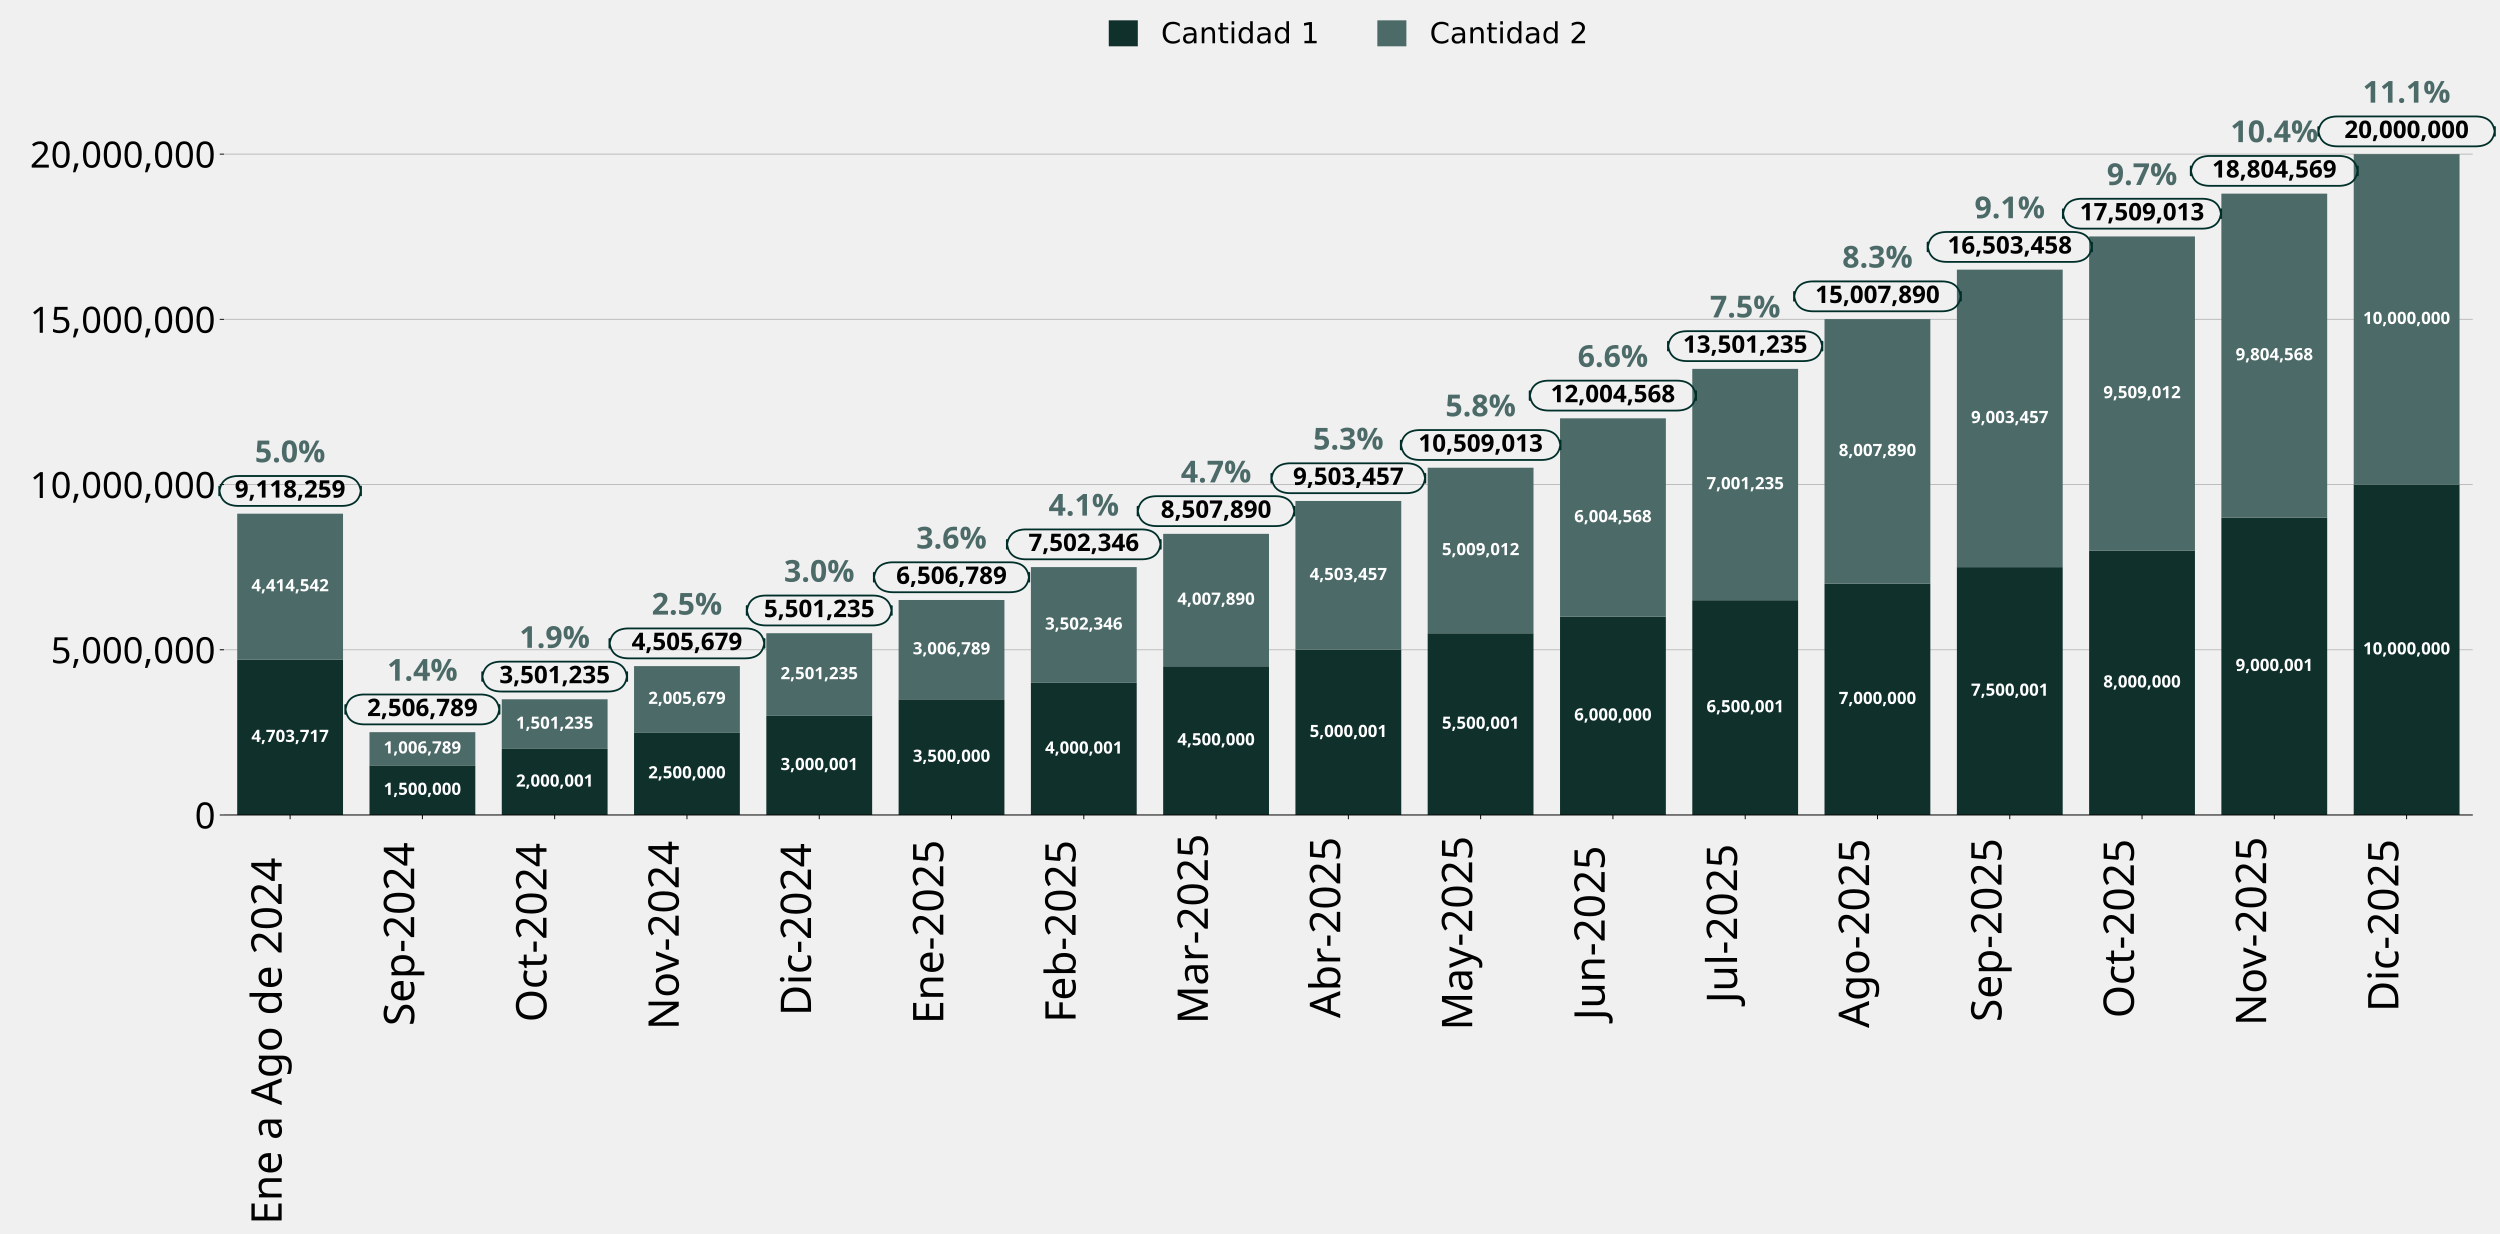
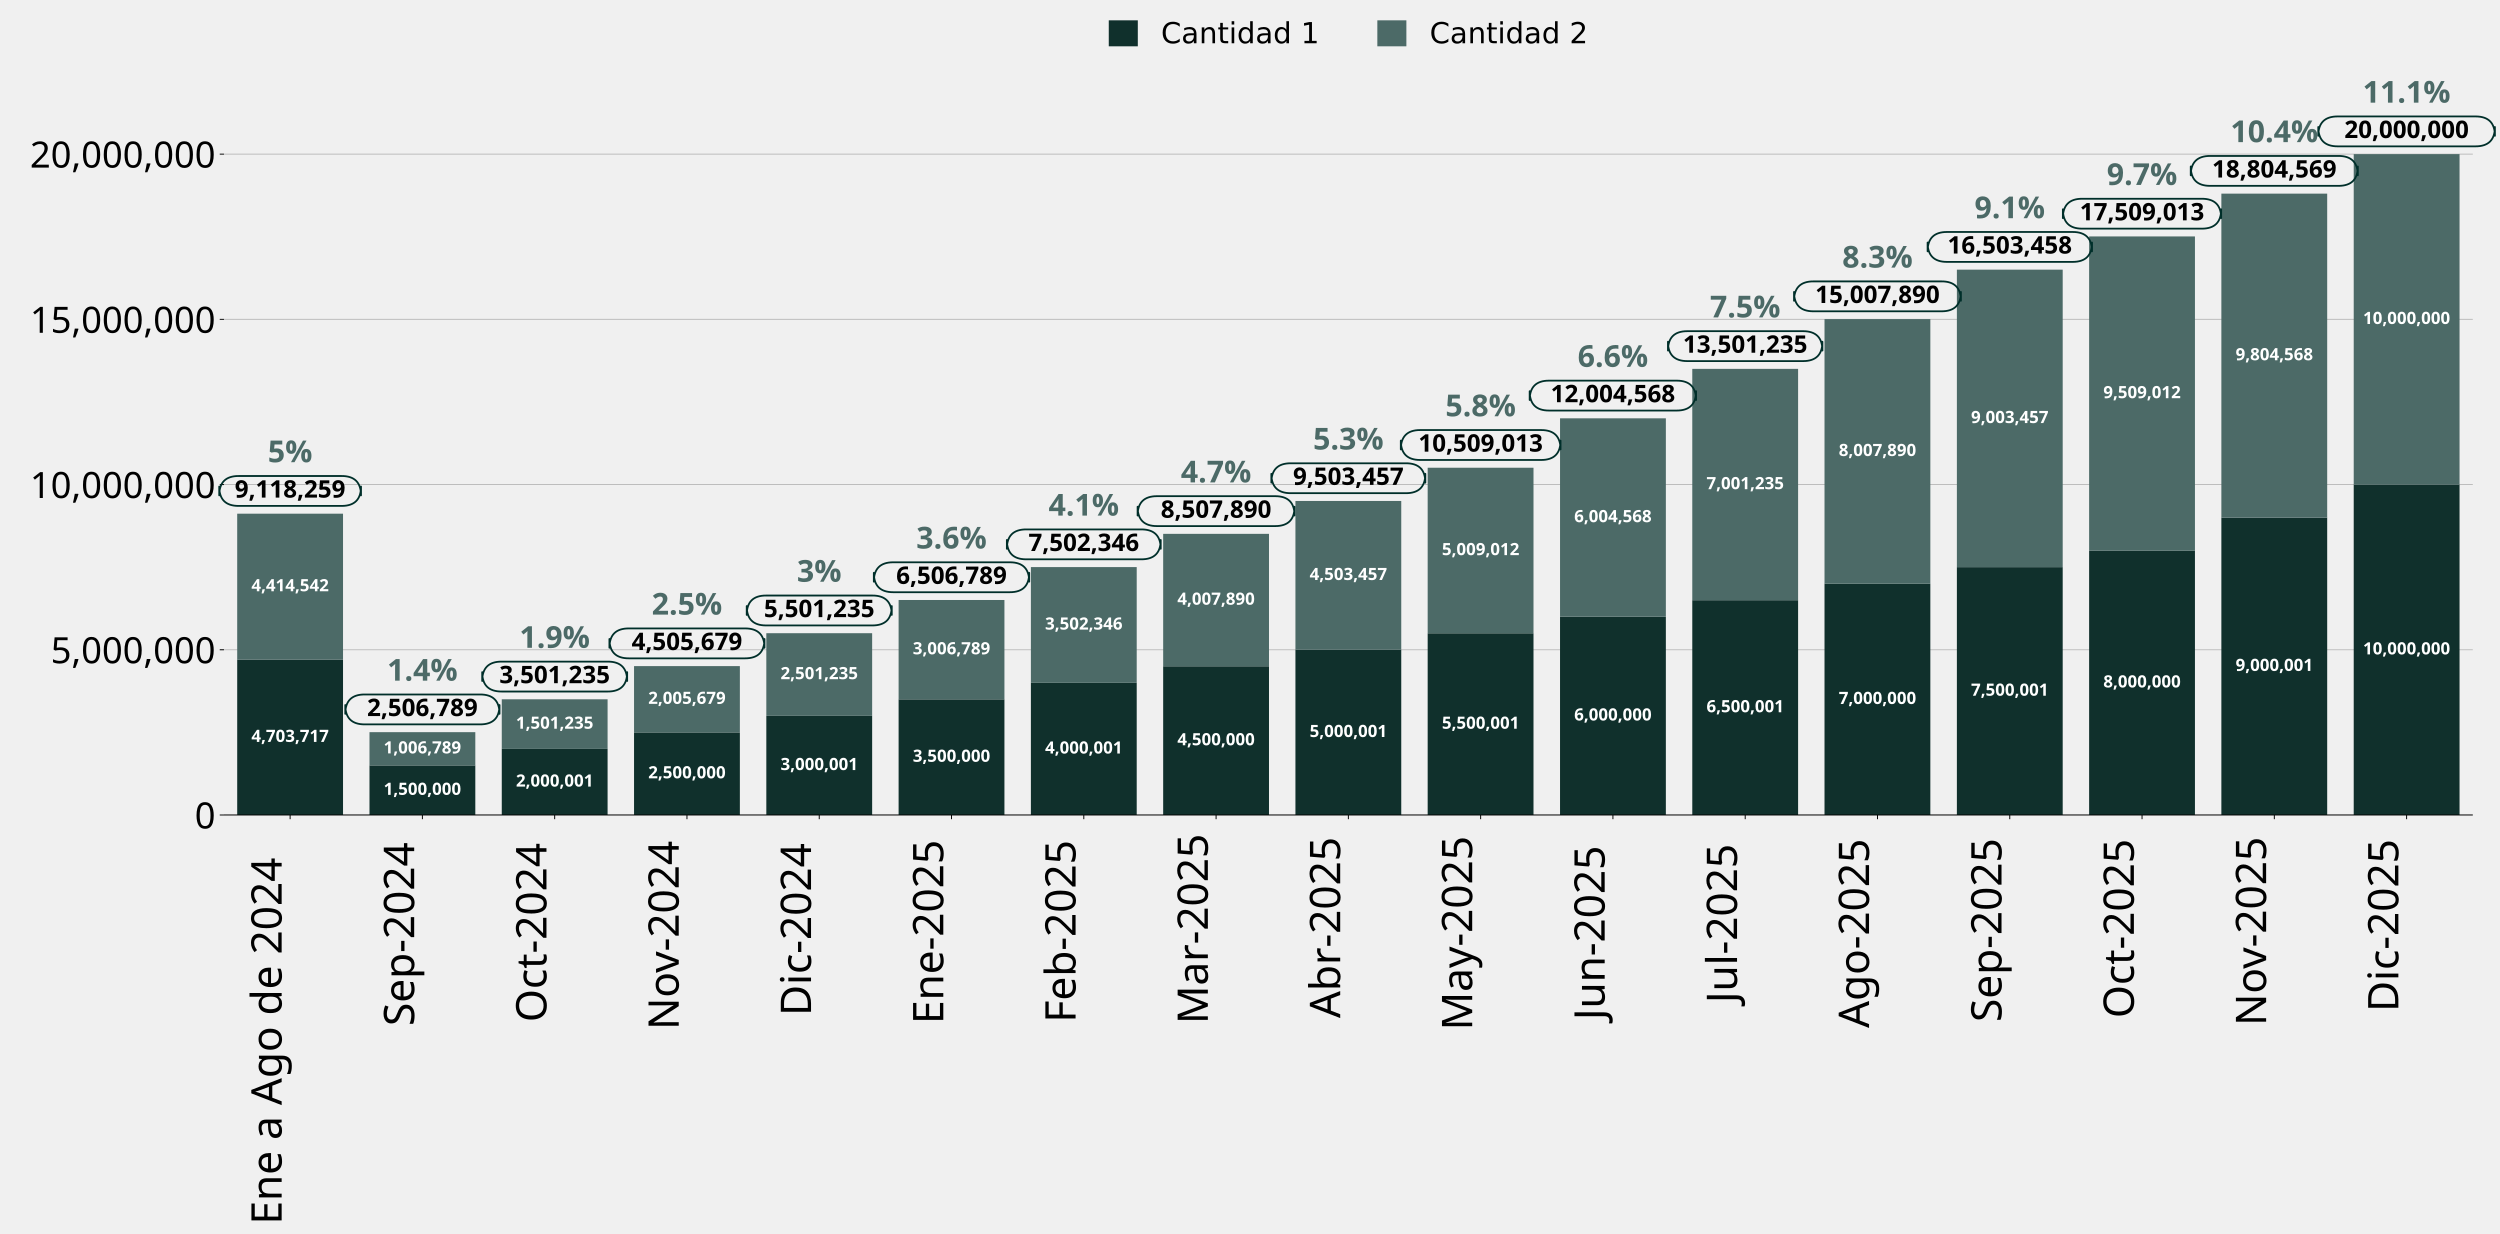
<svg xmlns="http://www.w3.org/2000/svg" xmlns:xlink="http://www.w3.org/1999/xlink" width="2066.3pt" height="1019.3pt" version="1.1" viewBox="0 0 2066.3 1019.3">
  <defs>
    <style type="text/css">*{stroke-linejoin: round; stroke-linecap: butt}</style>
  </defs>
  <path d="m0 1019.3h2066.3v-1019.3h-2066.3v1019.3z" opacity="0" />
  <path d="m185.12 673.6h1858.7v-628.15h-1858.7v628.15z" opacity="0" />
  <defs>
    <path id="b" d="m0 0v3.5" stroke="#000" stroke-width=".8" />
  </defs>
  <use x="239.787" y="673.603" stroke="#000000" stroke-width=".8" xlink:href="#b" />
  <text transform="translate(232.79 1012.1) rotate(-90)" font-family="'Montserrat'" font-size="35px" font-weight="500">Ene a Ago de 2024</text>
  <use x="349.119" y="673.603" stroke="#000000" stroke-width=".8" xlink:href="#b" />
  <text transform="translate(342.33 847.98) rotate(-90)" font-family="'Montserrat'" font-size="35px" font-weight="500">Sep-2024</text>
  <use x="458.452" y="673.603" stroke="#000000" stroke-width=".8" xlink:href="#b" />
  <text transform="translate(451.66 844.83) rotate(-90)" font-family="'Montserrat'" font-size="35px" font-weight="500">Oct-2024</text>
  <use x="567.785" y="673.603" stroke="#000000" stroke-width=".8" xlink:href="#b" />
  <text transform="translate(560.99 851.17) rotate(-90)" font-family="'Montserrat'" font-size="35px" font-weight="500">Nov-2024</text>
  <use x="677.117" y="673.603" stroke="#000000" stroke-width=".8" xlink:href="#b" />
  <text transform="translate(670.33 839.61) rotate(-90)" font-family="'Montserrat'" font-size="35px" font-weight="500">Dic-2024</text>
  <use x="786.45" y="673.603" stroke="#000000" stroke-width=".8" xlink:href="#b" />
  <text transform="translate(779.66 846.33) rotate(-90)" font-family="'Montserrat'" font-size="35px" font-weight="500">Ene-2025</text>
  <use x="895.783" y="673.603" stroke="#000000" stroke-width=".8" xlink:href="#b" />
  <text transform="translate(888.99 845.15) rotate(-90)" font-family="'Montserrat'" font-size="35px" font-weight="500">Feb-2025</text>
  <use x="1005.115" y="673.603" stroke="#000000" stroke-width=".8" xlink:href="#b" />
  <text transform="translate(998.32 846.33) rotate(-90)" font-family="'Montserrat'" font-size="35px" font-weight="500">Mar-2025</text>
  <use x="1114.448" y="673.603" stroke="#000000" stroke-width=".8" xlink:href="#b" />
  <text transform="translate(1107.7 841.47) rotate(-90)" font-family="'Montserrat'" font-size="35px" font-weight="500">Abr-2025</text>
  <use x="1223.78" y="673.603" stroke="#000000" stroke-width=".8" xlink:href="#b" />
  <text transform="translate(1216.8 851.55) rotate(-90)" font-family="'Montserrat'" font-size="35px" font-weight="500">May-2025</text>
  <use x="1333.113" y="673.603" stroke="#000000" stroke-width=".8" xlink:href="#b" />
  <text transform="translate(1326.3 843.11) rotate(-90)" font-family="'Montserrat'" font-size="35px" font-weight="500">Jun-2025</text>
  <use x="1442.446" y="673.603" stroke="#000000" stroke-width=".8" xlink:href="#b" />
  <text transform="translate(1435.7 829.05) rotate(-90)" font-family="'Montserrat'" font-size="35px" font-weight="500">Jul-2025</text>
  <use x="1551.778" y="673.603" stroke="#000000" stroke-width=".8" xlink:href="#b" />
  <text transform="translate(1544.8 849.63) rotate(-90)" font-family="'Montserrat'" font-size="35px" font-weight="500">Ago-2025</text>
  <use x="1661.111" y="673.603" stroke="#000000" stroke-width=".8" xlink:href="#b" />
  <text transform="translate(1654.3 844.66) rotate(-90)" font-family="'Montserrat'" font-size="35px" font-weight="500">Sep-2025</text>
  <use x="1770.444" y="673.603" stroke="#000000" stroke-width=".8" xlink:href="#b" />
  <text transform="translate(1763.7 841.51) rotate(-90)" font-family="'Montserrat'" font-size="35px" font-weight="500">Oct-2025</text>
  <use x="1879.776" y="673.603" stroke="#000000" stroke-width=".8" xlink:href="#b" />
  <text transform="translate(1873 847.84) rotate(-90)" font-family="'Montserrat'" font-size="35px" font-weight="500">Nov-2025</text>
  <use x="1989.109" y="673.603" stroke="#000000" stroke-width=".8" xlink:href="#b" />
  <text transform="translate(1982.3 836.29) rotate(-90)" font-family="'Montserrat'" font-size="35px" font-weight="500">Dic-2025</text>
  <path d="m185.12 673.6h1858.7" clip-path="url(#a)" fill="none" stroke="#b9b9b9" stroke-linecap="square" stroke-width=".75" />
  <defs>
    <path id="c" d="m0 0h-3.5" stroke="#000" stroke-width=".8" />
  </defs>
  <use x="185.12" y="673.603" stroke="#000000" stroke-width=".8" xlink:href="#c" />
  <text transform="rotate(-0 178.12 684.73)" x="178.12" y="684.734" font-family="'Montserrat'" font-size="30px" font-weight="500" text-anchor="end">0</text>
  <path d="m185.12 537.05h1858.7" clip-path="url(#a)" fill="none" stroke="#b9b9b9" stroke-linecap="square" stroke-width=".75" />
  <use x="185.12" y="537.049" stroke="#000000" stroke-width=".8" xlink:href="#c" />
  <text transform="rotate(-0 178.12 548.18)" x="178.12" y="548.179" font-family="'Montserrat'" font-size="30px" font-weight="500" text-anchor="end">5,000,000</text>
  <path d="m185.12 400.49h1858.7" clip-path="url(#a)" fill="none" stroke="#b9b9b9" stroke-linecap="square" stroke-width=".75" />
  <use x="185.12" y="400.494" stroke="#000000" stroke-width=".8" xlink:href="#c" />
  <text transform="rotate(-0 178.12 411.62)" x="178.12" y="411.625" font-family="'Montserrat'" font-size="30px" font-weight="500" text-anchor="end">10,000,000</text>
  <path d="m185.12 263.94h1858.7" clip-path="url(#a)" fill="none" stroke="#b9b9b9" stroke-linecap="square" stroke-width=".75" />
  <use x="185.12" y="263.94" stroke="#000000" stroke-width=".8" xlink:href="#c" />
  <text transform="rotate(-0 178.12 275.07)" x="178.12" y="275.07" font-family="'Montserrat'" font-size="30px" font-weight="500" text-anchor="end">15,000,000</text>
  <path d="m185.12 127.38h1858.7" clip-path="url(#a)" fill="none" stroke="#b9b9b9" stroke-linecap="square" stroke-width=".75" />
  <use x="185.12" y="127.385" stroke="#000000" stroke-width=".8" xlink:href="#c" />
  <text transform="rotate(-0 178.12 138.52)" x="178.12" y="138.515" font-family="'Montserrat'" font-size="30px" font-weight="500" text-anchor="end">20,000,000</text>
  <path d="m196.05 673.6h87.466v-128.46h-87.466z" clip-path="url(#a)" fill="#10302c" />
  <path d="m196.05 545.14h87.466v-120.57h-87.466z" clip-path="url(#a)" fill="#4c6a67" />
  <path d="m305.39 673.6h87.466v-40.966h-87.466z" clip-path="url(#a)" fill="#10302c" />
  <path d="m305.39 632.64h87.466v-27.496h-87.466z" clip-path="url(#a)" fill="#4c6a67" />
  <path d="m414.72 673.6h87.466v-54.622h-87.466z" clip-path="url(#a)" fill="#10302c" />
  <path d="m414.72 618.98h87.466v-41h-87.466z" clip-path="url(#a)" fill="#4c6a67" />
  <path d="m524.05 673.6h87.466v-68.277h-87.466z" clip-path="url(#a)" fill="#10302c" />
  <path d="m524.05 605.33h87.466v-54.777h-87.466z" clip-path="url(#a)" fill="#4c6a67" />
  <path d="m633.38 673.6h87.466v-81.933h-87.466z" clip-path="url(#a)" fill="#10302c" />
  <path d="m633.38 591.67h87.466v-68.311h-87.466z" clip-path="url(#a)" fill="#4c6a67" />
  <path d="m742.72 673.6h87.466v-95.588h-87.466z" clip-path="url(#a)" fill="#10302c" />
  <path d="m742.72 578.02h87.466v-82.118h-87.466z" clip-path="url(#a)" fill="#4c6a67" />
  <path d="m852.05 673.6h87.466v-109.24h-87.466z" clip-path="url(#a)" fill="#10302c" />
  <path d="m852.05 564.36h87.466v-95.652h-87.466z" clip-path="url(#a)" fill="#4c6a67" />
  <path d="m961.38 673.6h87.466v-122.9h-87.466z" clip-path="url(#a)" fill="#10302c" />
  <path d="m961.38 550.7h87.466v-109.46h-87.466z" clip-path="url(#a)" fill="#4c6a67" />
  <path d="m1070.7 673.6h87.466v-136.55h-87.466z" clip-path="url(#a)" fill="#10302c" />
  <path d="m1070.7 537.05h87.466v-122.99h-87.466z" clip-path="url(#a)" fill="#4c6a67" />
  <path d="m1180 673.6h87.466v-150.21h-87.466z" clip-path="url(#a)" fill="#10302c" />
  <path d="m1180 523.39h87.466v-136.8h-87.466z" clip-path="url(#a)" fill="#4c6a67" />
  <path d="m1289.4 673.6h87.466v-163.87h-87.466z" clip-path="url(#a)" fill="#10302c" />
  <path d="m1289.4 509.74h87.466v-163.99h-87.466z" clip-path="url(#a)" fill="#4c6a67" />
  <path d="m1398.7 673.6h87.466v-177.52h-87.466z" clip-path="url(#a)" fill="#10302c" />
  <path d="m1398.7 496.08h87.466v-191.21h-87.466z" clip-path="url(#a)" fill="#4c6a67" />
  <path d="m1508 673.6h87.466v-191.18h-87.466z" clip-path="url(#a)" fill="#10302c" />
  <path d="m1508 482.43h87.466v-218.7h-87.466z" clip-path="url(#a)" fill="#4c6a67" />
  <path d="m1617.4 673.6h87.466v-204.83h-87.466z" clip-path="url(#a)" fill="#10302c" />
  <path d="m1617.4 468.77h87.466v-245.89h-87.466z" clip-path="url(#a)" fill="#4c6a67" />
  <path d="m1726.7 673.6h87.466v-218.49h-87.466z" clip-path="url(#a)" fill="#10302c" />
  <path d="m1726.7 455.12h87.466v-259.7h-87.466z" clip-path="url(#a)" fill="#4c6a67" />
  <path d="m1836 673.6h87.466v-245.8h-87.466z" clip-path="url(#a)" fill="#10302c" />
  <path d="m1836 427.81h87.466v-267.77h-87.466z" clip-path="url(#a)" fill="#4c6a67" />
  <path d="m1945.4 673.6h87.466v-273.11h-87.466z" clip-path="url(#a)" fill="#10302c" />
  <path d="m1945.4 400.49h87.466v-273.11h-87.466z" clip-path="url(#a)" fill="#4c6a67" />
  <path d="m185.12 673.6h1858.7" fill="none" stroke="#000" stroke-linecap="square" stroke-width=".8" />
  <text transform="rotate(-0 239.79 613.21)" x="239.787" y="613.208" fill="#ffffff" font-family="'Montserrat'" font-size="14px" font-weight="700" text-anchor="middle">4,703,717</text>
  <text transform="rotate(-0 239.79 488.69)" x="239.787" y="488.694" fill="#ffffff" font-family="'Montserrat'" font-size="14px" font-weight="700" text-anchor="middle">4,414,542</text>
  <path d="m197.2 418.15h85.181q16 0 16-16v7.278q0-16-16-16h-85.181q-16 0-16 16v-7.278q0 16 16 16z" fill="none" stroke="#002f2a" stroke-width="1.5" />
  <text transform="rotate(-0 239.79 411.27)" x="239.787" y="411.272" font-family="'Montserrat'" font-size="20px" font-weight="700" text-anchor="middle">9,118,259  </text>
-   <text transform="rotate(-0 239.79 382.03)" x="239.787" y="382.035" fill="#4c6a67" font-family="'Montserrat'" font-size="25px" font-weight="600" text-anchor="middle">5.0%</text>
+   <text transform="rotate(-0 239.79 382.03)" x="239.787" y="382.035" fill="#4c6a67" font-family="'Montserrat'" font-size="25px" font-weight="600" text-anchor="middle">5%</text>
  <text transform="rotate(-0 349.12 656.96)" x="349.119" y="656.956" fill="#ffffff" font-family="'Montserrat'" font-size="14px" font-weight="700" text-anchor="middle">1,500,000</text>
  <text transform="rotate(-0 349.12 622.72)" x="349.119" y="622.725" fill="#ffffff" font-family="'Montserrat'" font-size="14px" font-weight="700" text-anchor="middle">1,006,789</text>
  <path d="m301.38 598.72h95.481q16 0 16-16v7.278q0-16-16-16h-95.481q-16 0-16 16v-7.278q0 16 16 16z" fill="none" stroke="#002f2a" stroke-width="1.5" />
  <text transform="rotate(-0 349.12 591.84)" x="349.119" y="591.837" font-family="'Montserrat'" font-size="20px" font-weight="700" text-anchor="middle">2,506,789  </text>
  <text transform="rotate(-0 349.12 562.6)" x="349.119" y="562.6" fill="#4c6a67" font-family="'Montserrat'" font-size="25px" font-weight="600" text-anchor="middle">1.4%</text>
  <text transform="rotate(-0 458.45 650.13)" x="458.452" y="650.128" fill="#ffffff" font-family="'Montserrat'" font-size="14px" font-weight="700" text-anchor="middle">2,000,001</text>
  <text transform="rotate(-0 458.45 602.32)" x="458.452" y="602.317" fill="#ffffff" font-family="'Montserrat'" font-size="14px" font-weight="700" text-anchor="middle">1,501,235</text>
  <path d="m414.54 571.56h87.822q16 0 16-16v7.278q0-16-16-16h-87.822q-16 0-16 16v-7.278q0 16 16 16z" fill="none" stroke="#002f2a" stroke-width="1.5" />
  <text transform="rotate(-0 458.45 564.68)" x="458.452" y="564.678" font-family="'Montserrat'" font-size="20px" font-weight="700" text-anchor="middle">3,501,235  </text>
  <text transform="rotate(-0 458.45 535.44)" x="458.452" y="535.441" fill="#4c6a67" font-family="'Montserrat'" font-size="25px" font-weight="600" text-anchor="middle">1.9%</text>
  <text transform="rotate(-0 567.78 643.3)" x="567.785" y="643.301" fill="#ffffff" font-family="'Montserrat'" font-size="14px" font-weight="700" text-anchor="middle">2,500,000</text>
  <text transform="rotate(-0 567.78 581.77)" x="567.785" y="581.773" fill="#ffffff" font-family="'Montserrat'" font-size="14px" font-weight="700" text-anchor="middle">2,005,679</text>
  <path d="m519.7 544.13h96.162q16 0 16-16v7.278q0-16-16-16h-96.162q-16 0-16 16v-7.278q0 16 16 16z" fill="none" stroke="#002f2a" stroke-width="1.5" />
  <text transform="rotate(-0 567.78 537.25)" x="567.785" y="537.246" font-family="'Montserrat'" font-size="20px" font-weight="700" text-anchor="middle">4,505,679  </text>
  <text transform="rotate(-0 567.78 508.01)" x="567.785" y="508.009" fill="#4c6a67" font-family="'Montserrat'" font-size="25px" font-weight="600" text-anchor="middle">2.5%</text>
  <text transform="rotate(-0 677.12 636.47)" x="677.117" y="636.473" fill="#ffffff" font-family="'Montserrat'" font-size="14px" font-weight="700" text-anchor="middle">3,000,001</text>
  <text transform="rotate(-0 677.12 561.35)" x="677.117" y="561.351" fill="#ffffff" font-family="'Montserrat'" font-size="14px" font-weight="700" text-anchor="middle">2,501,235</text>
  <path d="m633.18 516.94h87.881q16 0 16-16v7.278q0-16-16-16h-87.881q-16 0-16 16v-7.278q0 16 16 16z" fill="none" stroke="#002f2a" stroke-width="1.5" />
  <text transform="rotate(-0 677.12 510.06)" x="677.117" y="510.056" font-family="'Montserrat'" font-size="20px" font-weight="700" text-anchor="middle">5,501,235  </text>
-   <text transform="rotate(-0 677.12 480.82)" x="677.117" y="480.819" fill="#4c6a67" font-family="'Montserrat'" font-size="25px" font-weight="600" text-anchor="middle">3.0%</text>
+   <text transform="rotate(-0 677.12 480.82)" x="677.117" y="480.819" fill="#4c6a67" font-family="'Montserrat'" font-size="25px" font-weight="600" text-anchor="middle">3%</text>
  <text transform="rotate(-0 786.45 629.65)" x="786.45" y="629.645" fill="#ffffff" font-family="'Montserrat'" font-size="14px" font-weight="700" text-anchor="middle">3,500,000</text>
  <text transform="rotate(-0 786.45 540.79)" x="786.45" y="540.792" fill="#ffffff" font-family="'Montserrat'" font-size="14px" font-weight="700" text-anchor="middle">3,006,789</text>
  <path d="m738.24 489.47h96.422q16 0 16-16v7.278q0-16-16-16h-96.422q-16 0-16 16v-7.278q0 16 16 16z" fill="none" stroke="#002f2a" stroke-width="1.5" />
  <text transform="rotate(-0 786.45 482.59)" x="786.45" y="482.593" font-family="'Montserrat'" font-size="20px" font-weight="700" text-anchor="middle">6,506,789  </text>
  <text transform="rotate(-0 786.45 453.36)" x="786.45" y="453.356" fill="#4c6a67" font-family="'Montserrat'" font-size="25px" font-weight="600" text-anchor="middle">3.6%</text>
  <text transform="rotate(-0 895.78 622.82)" x="895.783" y="622.817" fill="#ffffff" font-family="'Montserrat'" font-size="14px" font-weight="700" text-anchor="middle">4,000,001</text>
  <text transform="rotate(-0 895.78 520.37)" x="895.783" y="520.369" fill="#ffffff" font-family="'Montserrat'" font-size="14px" font-weight="700" text-anchor="middle">3,502,346</text>
  <path d="m848.2 462.29h95.162q16 0 16-16v7.278q0-16-16-16h-95.162q-16 0-16 16v-7.278q0 16 16 16z" fill="none" stroke="#002f2a" stroke-width="1.5" />
  <text transform="rotate(-0 895.78 455.4)" x="895.783" y="455.404" font-family="'Montserrat'" font-size="20px" font-weight="700" text-anchor="middle">7,502,346  </text>
  <text transform="rotate(-0 895.78 426.17)" x="895.783" y="426.167" fill="#4c6a67" font-family="'Montserrat'" font-size="25px" font-weight="600" text-anchor="middle">4.1%</text>
  <text transform="rotate(-0 1005.1 615.99)" x="1005.115" y="615.99" fill="#ffffff" font-family="'Montserrat'" font-size="14px" font-weight="700" text-anchor="middle">4,500,000</text>
  <text transform="rotate(-0 1005.1 499.81)" x="1005.115" y="499.81" fill="#ffffff" font-family="'Montserrat'" font-size="14px" font-weight="700" text-anchor="middle">4,007,890</text>
  <path d="m956.25 434.82h97.722q16 0 16-16v7.278q0-16-16-16h-97.722q-16 0-16 16v-7.278q0 16 16 16z" fill="none" stroke="#002f2a" stroke-width="1.5" />
  <text transform="rotate(-0 1005.1 427.94)" x="1005.115" y="427.942" font-family="'Montserrat'" font-size="20px" font-weight="700" text-anchor="middle">8,507,890  </text>
  <text transform="rotate(-0 1005.1 398.7)" x="1005.115" y="398.704" fill="#4c6a67" font-family="'Montserrat'" font-size="25px" font-weight="600" text-anchor="middle">4.7%</text>
  <text transform="rotate(-0 1114.4 609.16)" x="1114.448" y="609.162" fill="#ffffff" font-family="'Montserrat'" font-size="14px" font-weight="700" text-anchor="middle">5,000,001</text>
  <text transform="rotate(-0 1114.4 479.39)" x="1114.448" y="479.388" fill="#ffffff" font-family="'Montserrat'" font-size="14px" font-weight="700" text-anchor="middle">4,503,457</text>
  <path d="m1066.8 407.63h95.262q16 0 16-16v7.278q0-16-16-16h-95.262q-16 0-16 16v-7.278q0 16 16 16z" fill="none" stroke="#002f2a" stroke-width="1.5" />
  <text transform="rotate(-0 1114.4 400.75)" x="1114.448" y="400.752" font-family="'Montserrat'" font-size="20px" font-weight="700" text-anchor="middle">9,503,457  </text>
  <text transform="rotate(-0 1114.4 371.51)" x="1114.448" y="371.515" fill="#4c6a67" font-family="'Montserrat'" font-size="25px" font-weight="600" text-anchor="middle">5.3%</text>
  <text transform="rotate(-0 1223.8 602.33)" x="1223.78" y="602.334" fill="#ffffff" font-family="'Montserrat'" font-size="14px" font-weight="700" text-anchor="middle">5,500,001</text>
  <text transform="rotate(-0 1223.8 458.83)" x="1223.78" y="458.829" fill="#ffffff" font-family="'Montserrat'" font-size="14px" font-weight="700" text-anchor="middle">5,009,012</text>
  <path d="m1173.8 380.17h100.02q16 0 16-16v7.278q0-16-16-16h-100.02q-16 0-16 16v-7.278q0 16 16 16z" fill="none" stroke="#002f2a" stroke-width="1.5" />
  <text transform="rotate(-0 1223.8 373.29)" x="1223.78" y="373.289" font-family="'Montserrat'" font-size="20px" font-weight="700" text-anchor="middle">10,509,013  </text>
  <text transform="rotate(-0 1223.8 344.05)" x="1223.78" y="344.052" fill="#4c6a67" font-family="'Montserrat'" font-size="25px" font-weight="600" text-anchor="middle">5.8%</text>
  <text transform="rotate(-0 1333.1 595.51)" x="1333.113" y="595.506" fill="#ffffff" font-family="'Montserrat'" font-size="14px" font-weight="700" text-anchor="middle">6,000,000</text>
  <text transform="rotate(-0 1333.1 431.58)" x="1333.113" y="431.579" fill="#ffffff" font-family="'Montserrat'" font-size="14px" font-weight="700" text-anchor="middle">6,004,568</text>
  <path d="m1280.3 339.33h105.54q16 0 16-16v7.278q0-16-16-16h-105.54q-16 0-16 16v-7.278q0 16 16 16z" fill="none" stroke="#002f2a" stroke-width="1.5" />
  <text transform="rotate(-0 1333.1 332.44)" x="1333.113" y="332.444" font-family="'Montserrat'" font-size="20px" font-weight="700" text-anchor="middle">12,004,568  </text>
  <text transform="rotate(-0 1333.1 303.21)" x="1333.113" y="303.207" fill="#4c6a67" font-family="'Montserrat'" font-size="25px" font-weight="600" text-anchor="middle">6.6%</text>
  <text transform="rotate(-0 1442.4 588.68)" x="1442.446" y="588.679" fill="#ffffff" font-family="'Montserrat'" font-size="14px" font-weight="700" text-anchor="middle">6,500,001</text>
  <text transform="rotate(-0 1442.4 404.31)" x="1442.446" y="404.313" fill="#ffffff" font-family="'Montserrat'" font-size="14px" font-weight="700" text-anchor="middle">7,001,235</text>
  <path d="m1394.6 298.45h95.662q16 0 16-16v7.278q0-16-16-16h-95.662q-16 0-16 16v-7.278q0 16 16 16z" fill="none" stroke="#002f2a" stroke-width="1.5" />
  <text transform="rotate(-0 1442.4 291.57)" x="1442.446" y="291.569" font-family="'Montserrat'" font-size="20px" font-weight="700" text-anchor="middle">13,501,235  </text>
  <text transform="rotate(-0 1442.4 262.33)" x="1442.446" y="262.332" fill="#4c6a67" font-family="'Montserrat'" font-size="25px" font-weight="600" text-anchor="middle">7.5%</text>
  <text transform="rotate(-0 1551.8 581.85)" x="1551.778" y="581.851" fill="#ffffff" font-family="'Montserrat'" font-size="14px" font-weight="700" text-anchor="middle">7,000,000</text>
  <text transform="rotate(-0 1551.8 376.91)" x="1551.778" y="376.911" fill="#ffffff" font-family="'Montserrat'" font-size="14px" font-weight="700" text-anchor="middle">8,007,890</text>
  <path d="m1498.8 257.3h105.94q16 0 16-16v7.278q0-16-16-16h-105.94q-16 0-16 16v-7.278q0 16 16 16z" fill="none" stroke="#002f2a" stroke-width="1.5" />
  <text transform="rotate(-0 1551.8 250.42)" x="1551.778" y="250.421" font-family="'Montserrat'" font-size="20px" font-weight="700" text-anchor="middle">15,007,890  </text>
  <text transform="rotate(-0 1551.8 221.18)" x="1551.778" y="221.183" fill="#4c6a67" font-family="'Montserrat'" font-size="25px" font-weight="600" text-anchor="middle">8.3%</text>
  <text transform="rotate(-0 1661.1 575.02)" x="1661.111" y="575.023" fill="#ffffff" font-family="'Montserrat'" font-size="14px" font-weight="700" text-anchor="middle">7,500,001</text>
  <text transform="rotate(-0 1661.1 349.66)" x="1661.111" y="349.661" fill="#ffffff" font-family="'Montserrat'" font-size="14px" font-weight="700" text-anchor="middle">9,003,457</text>
  <path d="m1609.2 216.46h103.9q16 0 16-16v7.278q0-16-16-16h-103.9q-16 0-16 16v-7.278q0 16 16 16z" fill="none" stroke="#002f2a" stroke-width="1.5" />
  <text transform="rotate(-0 1661.1 209.58)" x="1661.111" y="209.575" font-family="'Montserrat'" font-size="20px" font-weight="700" text-anchor="middle">16,503,458  </text>
  <text transform="rotate(-0 1661.1 180.34)" x="1661.111" y="180.338" fill="#4c6a67" font-family="'Montserrat'" font-size="25px" font-weight="600" text-anchor="middle">9.1%</text>
  <text transform="rotate(-0 1770.4 568.2)" x="1770.444" y="568.196" fill="#ffffff" font-family="'Montserrat'" font-size="14px" font-weight="700" text-anchor="middle">8,000,000</text>
  <text transform="rotate(-0 1770.4 329.1)" x="1770.444" y="329.102" fill="#ffffff" font-family="'Montserrat'" font-size="14px" font-weight="700" text-anchor="middle">9,509,012</text>
  <path d="m1721 188.99h98.844q16 0 16-16v7.278q0-16-16-16h-98.844q-16 0-16 16v-7.278q0 16 16 16z" fill="none" stroke="#002f2a" stroke-width="1.5" />
  <text transform="rotate(-0 1770.4 182.11)" x="1770.444" y="182.113" font-family="'Montserrat'" font-size="20px" font-weight="700" text-anchor="middle">17,509,013  </text>
  <text transform="rotate(-0 1770.4 152.88)" x="1770.444" y="152.875" fill="#4c6a67" font-family="'Montserrat'" font-size="25px" font-weight="600" text-anchor="middle">9.7%</text>
  <text transform="rotate(-0 1879.8 554.54)" x="1879.776" y="554.54" fill="#ffffff" font-family="'Montserrat'" font-size="14px" font-weight="700" text-anchor="middle">9,000,001</text>
  <text transform="rotate(-0 1879.8 297.75)" x="1879.776" y="297.755" fill="#ffffff" font-family="'Montserrat'" font-size="14px" font-weight="700" text-anchor="middle">9,804,568</text>
  <path d="m1826.7 153.61h106.1q16 0 16-16v7.278q0-16-16-16h-106.1q-16 0-16 16v-7.278q0 16 16 16z" fill="none" stroke="#002f2a" stroke-width="1.5" />
  <text transform="rotate(-0 1879.8 146.73)" x="1879.776" y="146.73" font-family="'Montserrat'" font-size="20px" font-weight="700" text-anchor="middle">18,804,569  </text>
  <text transform="rotate(-0 1879.8 117.49)" x="1879.776" y="117.493" fill="#4c6a67" font-family="'Montserrat'" font-size="25px" font-weight="600" text-anchor="middle">10.4%</text>
  <text transform="rotate(-0 1989.1 540.88)" x="1989.109" y="540.885" fill="#ffffff" font-family="'Montserrat'" font-size="14px" font-weight="700" text-anchor="middle">10,000,000</text>
  <text transform="rotate(-0 1989.1 267.78)" x="1989.109" y="267.775" fill="#ffffff" font-family="'Montserrat'" font-size="14px" font-weight="700" text-anchor="middle">10,000,000</text>
  <path d="m1932.1 120.96h113.99q16 0 16-16v7.278q0-16-16-16h-113.99q-16 0-16 16v-7.278q0 16 16 16z" fill="none" stroke="#002f2a" stroke-width="1.5" />
  <text transform="rotate(-0 1989.1 114.08)" x="1989.109" y="114.081" font-family="'Montserrat'" font-size="20px" font-weight="700" text-anchor="middle">20,000,000  </text>
  <text transform="rotate(-0 1989.1 84.844)" x="1989.109" y="84.844" fill="#4c6a67" font-family="'Montserrat'" font-size="25px" font-weight="600" text-anchor="middle">11.1%</text>
  <path d="m916.42 38.28h24v-21.48h-24z" fill="#10302c" />
  <text transform="rotate(-0 959.62 35.76)" x="959.618" y="35.76" font-family="'DejaVu Sans', 'Bitstream Vera Sans', 'Computer Modern Sans Serif', 'Lucida Grande', 'Verdana', 'Geneva', 'Lucid', 'Arial', 'Helvetica', 'Avant Garde', sans-serif" font-size="24px">Cantidad 1</text>
  <path d="m1138.4 38.28h24v-21.48h-24z" fill="#4c6a67" />
  <text transform="rotate(-0 1181.6 35.76)" x="1181.648" y="35.76" font-family="'DejaVu Sans', 'Bitstream Vera Sans', 'Computer Modern Sans Serif', 'Lucida Grande', 'Verdana', 'Geneva', 'Lucid', 'Arial', 'Helvetica', 'Avant Garde', sans-serif" font-size="24px">Cantidad 2</text>
  <defs>
    <clipPath id="a">
      <rect x="185.12" y="45.452" width="1858.7" height="628.15" />
    </clipPath>
  </defs>
</svg>
